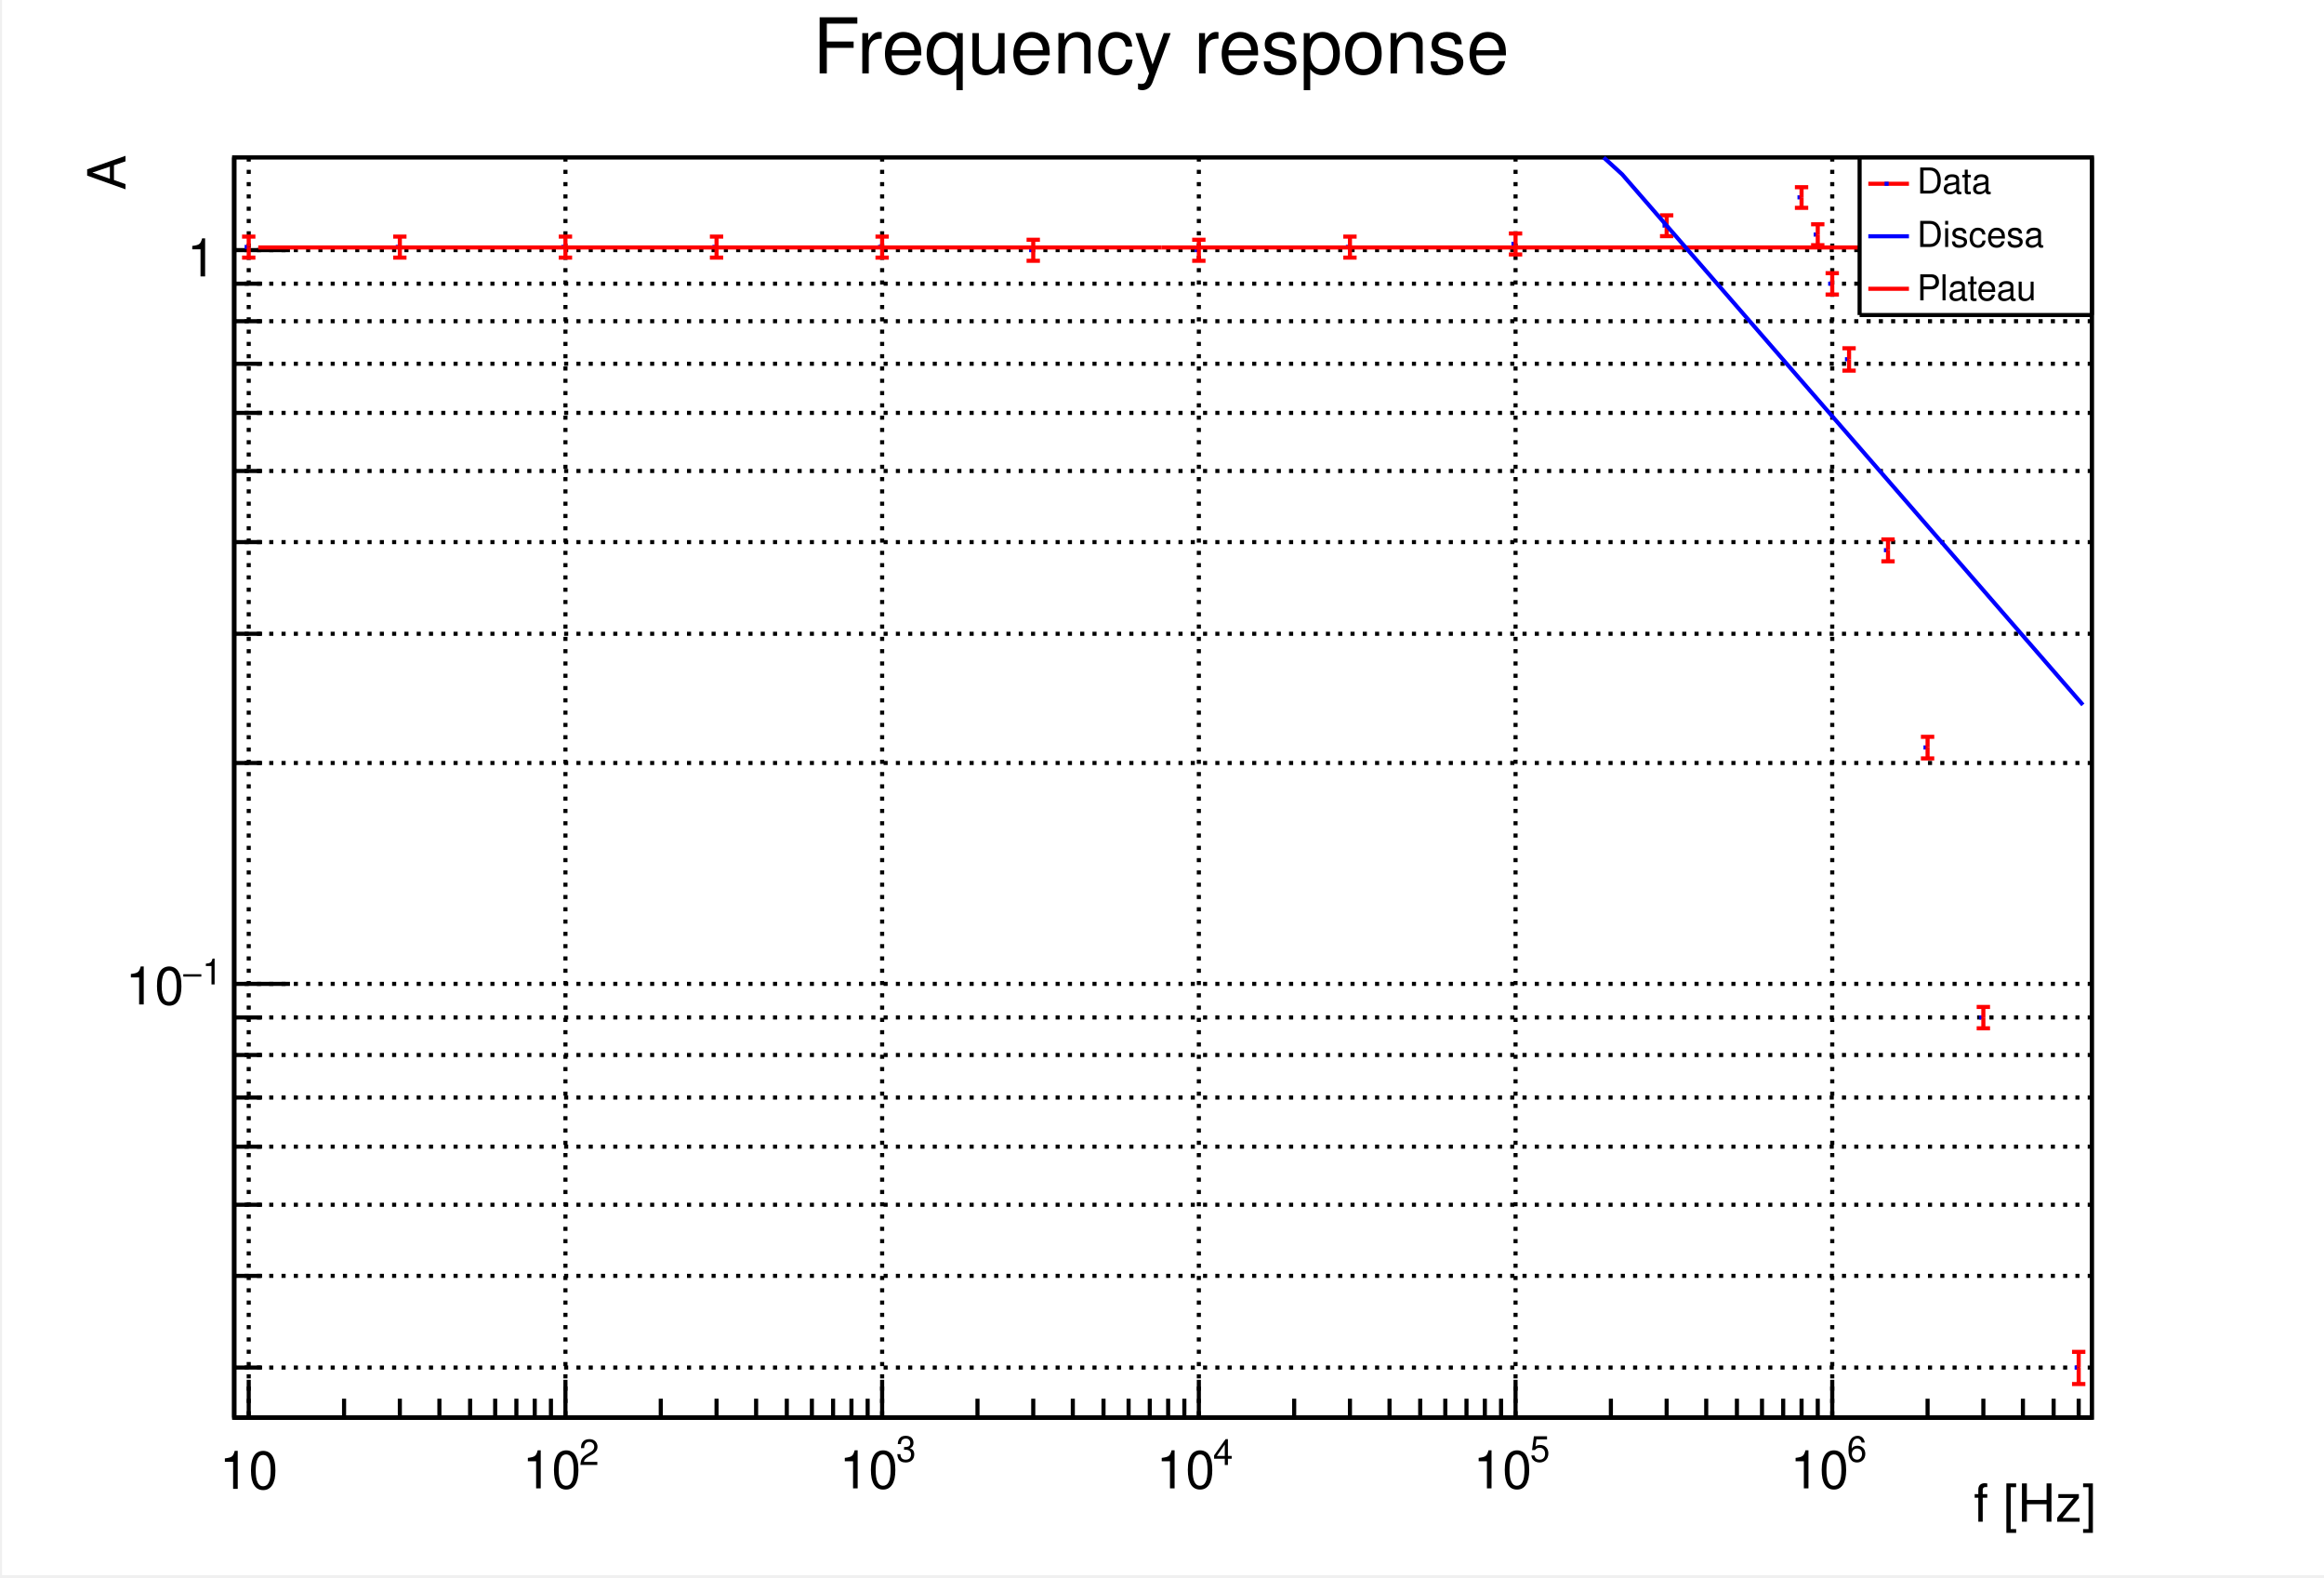
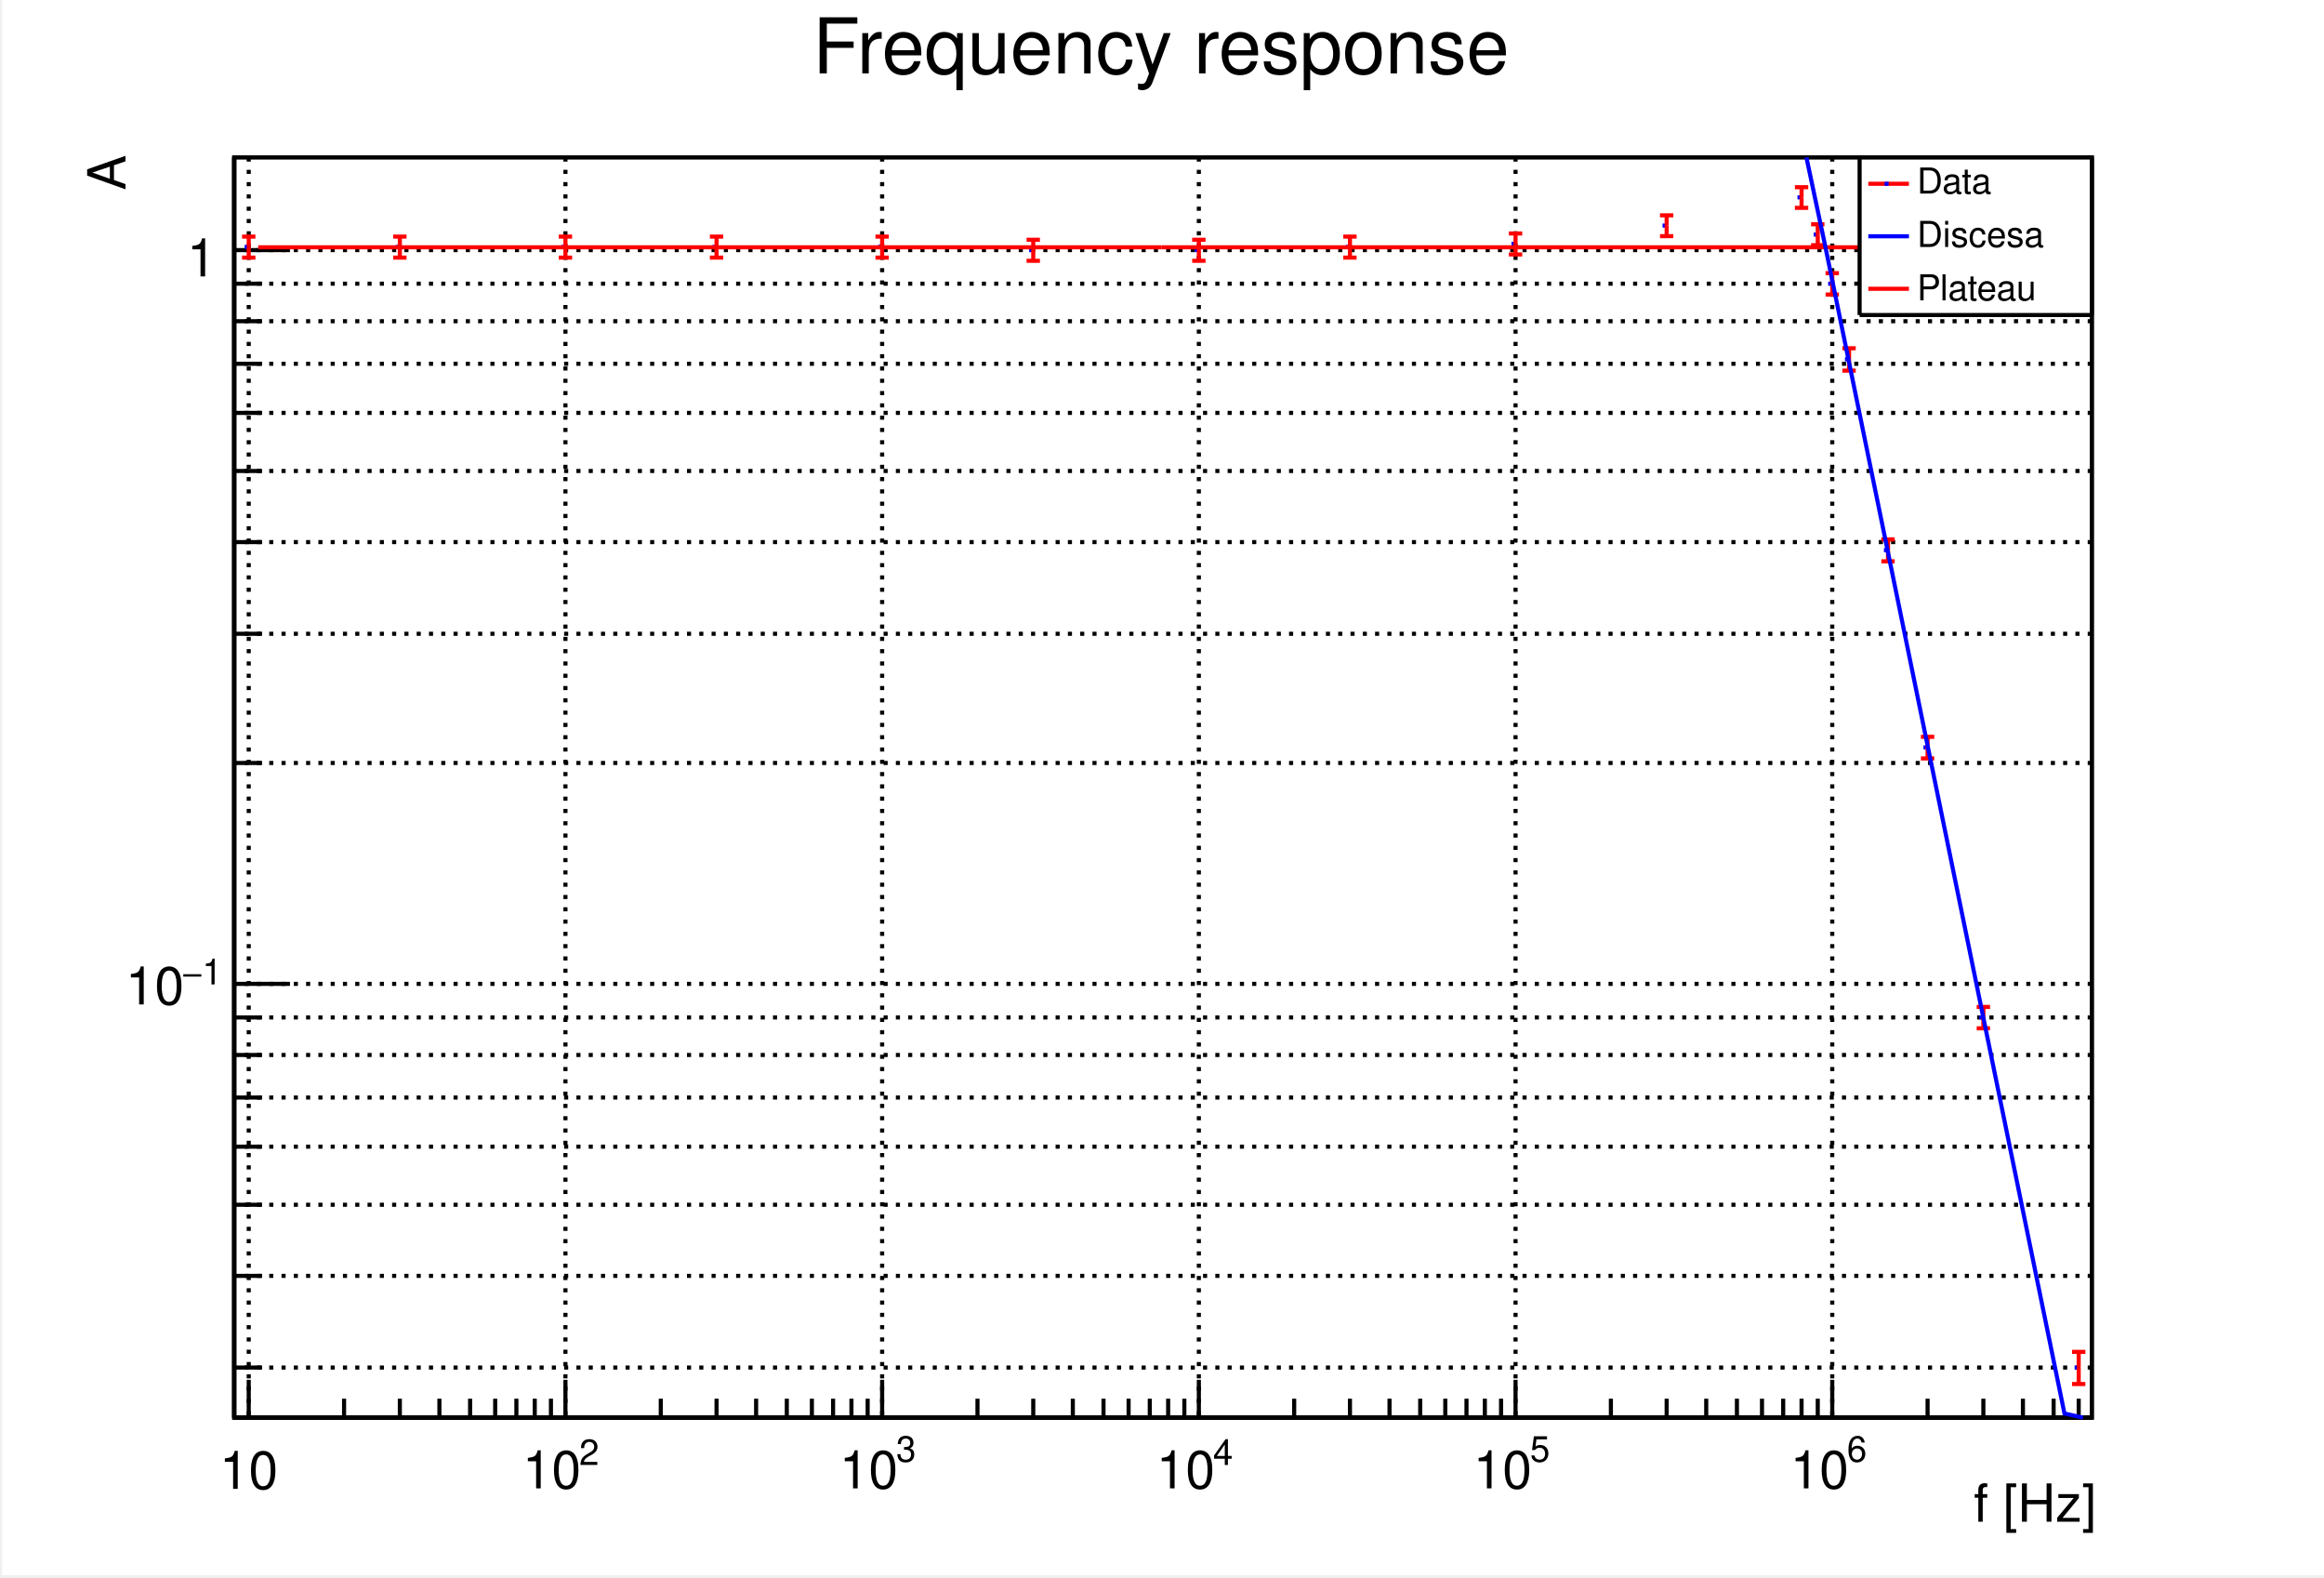
<svg xmlns="http://www.w3.org/2000/svg" width="567.429" height="384.969" viewBox="0 0 567.429 384.969">
  <defs>
</defs>
  <rect x="0.5" y="0" width="566.929" height="384.469" fill="white" />
  <rect x="57.193" y="38.447" width="453.543" height="307.575" fill="white" />
  <rect x="57.193" y="38.447" width="453.543" height="307.575" fill="none" stroke="black" />
  <rect x="57.193" y="38.447" width="453.543" height="307.575" fill="white" />
  <rect x="57.193" y="38.447" width="453.543" height="307.575" fill="none" stroke="black" />
  <path d="M57.193,346.022h 453.543" fill="none" stroke="black" />
  <path d="M60.731,38.447v 307.575" fill="none" stroke="black" stroke-dasharray=" 1, 2" />
  <path d="M138.058,38.447v 307.575" fill="none" stroke="black" stroke-dasharray=" 1, 2" />
  <path d="M215.384,38.447v 307.575" fill="none" stroke="black" stroke-dasharray=" 1, 2" />
  <path d="M292.711,38.447v 307.575" fill="none" stroke="black" stroke-dasharray=" 1, 2" />
  <path d="M370.037,38.447v 307.575" fill="none" stroke="black" stroke-dasharray=" 1, 2" />
  <path d="M447.364,38.447v 307.575" fill="none" stroke="black" stroke-dasharray=" 1, 2" />
  <path d="M57.193,346.022v -307.575" fill="none" stroke="black" />
  <path d="M510.736,333.801h -453.543" fill="none" stroke="black" stroke-dasharray=" 1, 2" />
  <path d="M510.736,311.424h -453.543" fill="none" stroke="black" stroke-dasharray=" 1, 2" />
  <path d="M510.736,294.067h -453.543" fill="none" stroke="black" stroke-dasharray=" 1, 2" />
  <path d="M510.736,279.885h -453.543" fill="none" stroke="black" stroke-dasharray=" 1, 2" />
  <path d="M510.736,267.895h -453.543" fill="none" stroke="black" stroke-dasharray=" 1, 2" />
  <path d="M510.736,257.508h -453.543" fill="none" stroke="black" stroke-dasharray=" 1, 2" />
  <path d="M510.736,248.347h -453.543" fill="none" stroke="black" stroke-dasharray=" 1, 2" />
  <path d="M510.736,240.151h -453.543" fill="none" stroke="black" stroke-dasharray=" 1, 2" />
  <path d="M510.736,186.235h -453.543" fill="none" stroke="black" stroke-dasharray=" 1, 2" />
  <path d="M510.736,154.697h -453.543" fill="none" stroke="black" stroke-dasharray=" 1, 2" />
  <path d="M510.736,132.32h -453.543" fill="none" stroke="black" stroke-dasharray=" 1, 2" />
  <path d="M510.736,114.963h -453.543" fill="none" stroke="black" stroke-dasharray=" 1, 2" />
  <path d="M510.736,100.781h -453.543" fill="none" stroke="black" stroke-dasharray=" 1, 2" />
  <path d="M510.736,88.79h -453.543" fill="none" stroke="black" stroke-dasharray=" 1, 2" />
  <path d="M510.736,78.404h -453.543" fill="none" stroke="black" stroke-dasharray=" 1, 2" />
  <path d="M510.736,69.242h -453.543" fill="none" stroke="black" stroke-dasharray=" 1, 2" />
  <path d="M510.736,61.047h -453.543" fill="none" stroke="black" stroke-dasharray=" 1, 2" />
  <path d="M57.193,346.022h 453.543" fill="none" stroke="black" />
  <text x="481.901" y="371.436" fill="black" font-size="12.845" font-family="Helvetica">
f [Hz]
</text>
  <path d="M60.731,336.795v 9.227" fill="none" stroke="black" />
  <text x="60.731" y="363.419" text-anchor="middle" fill="black" font-size="12.845" font-family="Helvetica">
10
</text>
  <path d="M84.009,341.409v 4.614" fill="none" stroke="black" />
  <path d="M97.625,341.409v 4.614" fill="none" stroke="black" />
  <path d="M107.286,341.409v 4.614" fill="none" stroke="black" />
  <path d="M114.78,341.409v 4.614" fill="none" stroke="black" />
  <path d="M120.903,341.409v 4.614" fill="none" stroke="black" />
  <path d="M126.08,341.409v 4.614" fill="none" stroke="black" />
  <path d="M130.564,341.409v 4.614" fill="none" stroke="black" />
  <path d="M134.519,341.409v 4.614" fill="none" stroke="black" />
  <path d="M138.058,336.795v 9.227" fill="none" stroke="black" />
  <text x="141.418" y="357.589" fill="black" font-size="8.73" font-family="Helvetica">
2
</text>
  <text x="127.57" y="363.291" fill="black" font-size="12.845" font-family="Helvetica">
10
</text>
  <path d="M161.335,341.409v 4.614" fill="none" stroke="black" />
  <path d="M174.952,341.409v 4.614" fill="none" stroke="black" />
  <path d="M184.613,341.409v 4.614" fill="none" stroke="black" />
  <path d="M192.107,341.409v 4.614" fill="none" stroke="black" />
  <path d="M198.229,341.409v 4.614" fill="none" stroke="black" />
  <path d="M203.406,341.409v 4.614" fill="none" stroke="black" />
  <path d="M207.89,341.409v 4.614" fill="none" stroke="black" />
  <path d="M211.846,341.409v 4.614" fill="none" stroke="black" />
  <path d="M215.384,336.795v 9.227" fill="none" stroke="black" />
  <text x="218.8" y="356.774" fill="black" font-size="8.73" font-family="Helvetica">
3
</text>
  <text x="204.953" y="363.291" fill="black" font-size="12.845" font-family="Helvetica">
10
</text>
  <path d="M238.662,341.409v 4.614" fill="none" stroke="black" />
  <path d="M252.278,341.409v 4.614" fill="none" stroke="black" />
  <path d="M261.939,341.409v 4.614" fill="none" stroke="black" />
  <path d="M269.433,341.409v 4.614" fill="none" stroke="black" />
  <path d="M275.556,341.409v 4.614" fill="none" stroke="black" />
  <path d="M280.733,341.409v 4.614" fill="none" stroke="black" />
  <path d="M285.217,341.409v 4.614" fill="none" stroke="black" />
  <path d="M289.172,341.409v 4.614" fill="none" stroke="black" />
  <path d="M292.711,336.795v 9.227" fill="none" stroke="black" />
  <text x="296.183" y="357.589" fill="black" font-size="8.73" font-family="Helvetica">
4
</text>
  <text x="282.335" y="363.291" fill="black" font-size="12.845" font-family="Helvetica">
10
</text>
  <path d="M315.988,341.409v 4.614" fill="none" stroke="black" />
  <path d="M329.605,341.409v 4.614" fill="none" stroke="black" />
  <path d="M339.266,341.409v 4.614" fill="none" stroke="black" />
  <path d="M346.76,341.409v 4.614" fill="none" stroke="black" />
  <path d="M352.882,341.409v 4.614" fill="none" stroke="black" />
  <path d="M358.059,341.409v 4.614" fill="none" stroke="black" />
  <path d="M362.543,341.409v 4.614" fill="none" stroke="black" />
  <path d="M366.499,341.409v 4.614" fill="none" stroke="black" />
  <path d="M370.037,336.795v 9.227" fill="none" stroke="black" />
  <text x="373.565" y="356.774" fill="black" font-size="8.73" font-family="Helvetica">
5
</text>
  <text x="359.718" y="363.291" fill="black" font-size="12.845" font-family="Helvetica">
10
</text>
  <path d="M393.315,341.409v 4.614" fill="none" stroke="black" />
  <path d="M406.931,341.409v 4.614" fill="none" stroke="black" />
  <path d="M416.592,341.409v 4.614" fill="none" stroke="black" />
  <path d="M424.086,341.409v 4.614" fill="none" stroke="black" />
  <path d="M430.209,341.409v 4.614" fill="none" stroke="black" />
  <path d="M435.386,341.409v 4.614" fill="none" stroke="black" />
  <path d="M439.87,341.409v 4.614" fill="none" stroke="black" />
  <path d="M443.825,341.409v 4.614" fill="none" stroke="black" />
  <path d="M447.364,336.795v 9.227" fill="none" stroke="black" />
  <text x="450.948" y="356.774" fill="black" font-size="8.73" font-family="Helvetica">
6
</text>
  <text x="437.101" y="363.291" fill="black" font-size="12.845" font-family="Helvetica">
10
</text>
  <path d="M470.641,341.409v 4.614" fill="none" stroke="black" />
  <path d="M484.258,341.409v 4.614" fill="none" stroke="black" />
  <path d="M493.919,341.409v 4.614" fill="none" stroke="black" />
  <path d="M501.413,341.409v 4.614" fill="none" stroke="black" />
  <path d="M507.535,341.409v 4.614" fill="none" stroke="black" />
  <path d="M57.193,346.022v -307.575" fill="none" stroke="black" />
  <g transform="rotate(-90,30.6385,46.4295)">
    <text x="30.639" y="46.429" fill="black" font-size="12.845" font-family="Helvetica">
A
</text>
  </g>
  <path d="M63.996,333.801h -6.803" fill="none" stroke="black" />
  <path d="M63.996,311.424h -6.803" fill="none" stroke="black" />
  <path d="M63.996,294.067h -6.803" fill="none" stroke="black" />
  <path d="M63.996,279.885h -6.803" fill="none" stroke="black" />
  <path d="M63.996,267.895h -6.803" fill="none" stroke="black" />
  <path d="M63.996,257.508h -6.803" fill="none" stroke="black" />
  <path d="M63.996,248.347h -6.803" fill="none" stroke="black" />
  <path d="M70.799,240.151h -13.606" fill="none" stroke="black" />
  <text x="49.373" y="240.293" fill="black" font-size="8.73" font-family="Helvetica">
1
</text>
  <text x="44.486" y="240.293" fill="black" font-size="8.73" font-family="Times">
−
</text>
  <text x="30.639" y="245.181" fill="black" font-size="12.845" font-family="Helvetica">
10
</text>
  <path d="M63.996,186.235h -6.803" fill="none" stroke="black" />
  <path d="M63.996,154.697h -6.803" fill="none" stroke="black" />
  <path d="M63.996,132.32h -6.803" fill="none" stroke="black" />
  <path d="M63.996,114.963h -6.803" fill="none" stroke="black" />
  <path d="M63.996,100.781h -6.803" fill="none" stroke="black" />
  <path d="M63.996,88.79h -6.803" fill="none" stroke="black" />
  <path d="M63.996,78.404h -6.803" fill="none" stroke="black" />
  <path d="M63.996,69.242h -6.803" fill="none" stroke="black" />
  <path d="M70.799,61.047h -13.606" fill="none" stroke="black" />
  <text x="52.771" y="67.47" text-anchor="end" fill="black" font-size="12.845" font-family="Helvetica">
1
</text>
  <g stroke="#0000ff" stroke-width="1" fill="none">
    <line x1="59.731" y1="60.273" x2="60.731" y2="60.273" />
    <line x1="96.625" y1="60.273" x2="97.625" y2="60.273" />
    <line x1="137.058" y1="60.273" x2="138.058" y2="60.273" />
    <line x1="173.952" y1="60.273" x2="174.952" y2="60.273" />
    <line x1="214.384" y1="60.273" x2="215.384" y2="60.273" />
    <line x1="251.278" y1="61.047" x2="252.278" y2="61.047" />
    <line x1="291.711" y1="61.047" x2="292.711" y2="61.047" />
    <line x1="328.605" y1="60.273" x2="329.605" y2="60.273" />
    <line x1="369.037" y1="59.507" x2="370.037" y2="59.507" />
    <line x1="405.931" y1="55.061" x2="406.931" y2="55.061" />
    <line x1="438.87" y1="48.172" x2="439.87" y2="48.172" />
    <line x1="442.825" y1="57.252" x2="443.825" y2="57.252" />
    <line x1="446.364" y1="69.242" x2="447.364" y2="69.242" />
    <line x1="450.468" y1="87.687" x2="451.468" y2="87.687" />
    <line x1="459.98" y1="134.289" x2="460.98" y2="134.289" />
    <line x1="469.641" y1="182.44" x2="470.641" y2="182.44" />
    <line x1="483.258" y1="248.347" x2="484.258" y2="248.347" />
    <line x1="506.535" y1="333.801" x2="507.535" y2="333.801" />
  </g>
  <path d="M60.731,60.273v -2.521" fill="none" stroke="#ff0000" />
  <path d="M59.102,57.752h 3.258" fill="none" stroke="#ff0000" />
  <path d="M60.731,60.273v 2.606" fill="none" stroke="#ff0000" />
  <path d="M59.102,62.878h 3.258" fill="none" stroke="#ff0000" />
  <path d="M97.625,60.273v -2.521" fill="none" stroke="#ff0000" />
  <path d="M95.996,57.752h 3.258" fill="none" stroke="#ff0000" />
  <path d="M97.625,60.273v 2.606" fill="none" stroke="#ff0000" />
  <path d="M95.996,62.878h 3.258" fill="none" stroke="#ff0000" />
  <path d="M138.058,60.273v -2.521" fill="none" stroke="#ff0000" />
  <path d="M136.429,57.752h 3.258" fill="none" stroke="#ff0000" />
  <path d="M138.058,60.273v 2.606" fill="none" stroke="#ff0000" />
  <path d="M136.429,62.878h 3.258" fill="none" stroke="#ff0000" />
  <path d="M174.952,60.273v -2.521" fill="none" stroke="#ff0000" />
  <path d="M173.323,57.752h 3.258" fill="none" stroke="#ff0000" />
  <path d="M174.952,60.273v 2.606" fill="none" stroke="#ff0000" />
  <path d="M173.323,62.878h 3.258" fill="none" stroke="#ff0000" />
  <path d="M215.384,60.273v -2.521" fill="none" stroke="#ff0000" />
  <path d="M213.755,57.752h 3.258" fill="none" stroke="#ff0000" />
  <path d="M215.384,60.273v 2.606" fill="none" stroke="#ff0000" />
  <path d="M213.755,62.878h 3.258" fill="none" stroke="#ff0000" />
  <path d="M252.278,61.047v -2.524" fill="none" stroke="#ff0000" />
  <path d="M250.649,58.523h 3.258" fill="none" stroke="#ff0000" />
  <path d="M252.278,61.047v 2.609" fill="none" stroke="#ff0000" />
  <path d="M250.649,63.656h 3.258" fill="none" stroke="#ff0000" />
  <path d="M292.711,61.047v -2.524" fill="none" stroke="#ff0000" />
  <path d="M291.082,58.523h 3.258" fill="none" stroke="#ff0000" />
  <path d="M292.711,61.047v 2.609" fill="none" stroke="#ff0000" />
  <path d="M291.082,63.656h 3.258" fill="none" stroke="#ff0000" />
  <path d="M329.605,60.273v -2.521" fill="none" stroke="#ff0000" />
  <path d="M327.976,57.752h 3.258" fill="none" stroke="#ff0000" />
  <path d="M329.605,60.273v 2.606" fill="none" stroke="#ff0000" />
  <path d="M327.976,62.878h 3.258" fill="none" stroke="#ff0000" />
  <path d="M370.037,59.507v -2.518" fill="none" stroke="#ff0000" />
  <path d="M368.408,56.989h 3.258" fill="none" stroke="#ff0000" />
  <path d="M370.037,59.507v 2.602" fill="none" stroke="#ff0000" />
  <path d="M368.408,62.109h 3.258" fill="none" stroke="#ff0000" />
  <path d="M406.931,55.061v -2.501" fill="none" stroke="#ff0000" />
  <path d="M405.302,52.56h 3.258" fill="none" stroke="#ff0000" />
  <path d="M406.931,55.061v 2.584" fill="none" stroke="#ff0000" />
  <path d="M405.302,57.644h 3.258" fill="none" stroke="#ff0000" />
  <path d="M439.87,48.172v -2.478" fill="none" stroke="#ff0000" />
  <path d="M438.241,45.695h 3.258" fill="none" stroke="#ff0000" />
  <path d="M439.87,48.172v 2.559" fill="none" stroke="#ff0000" />
  <path d="M438.241,50.731h 3.258" fill="none" stroke="#ff0000" />
  <path d="M443.825,57.252v -2.509" fill="none" stroke="#ff0000" />
  <path d="M442.196,54.743h 3.258" fill="none" stroke="#ff0000" />
  <path d="M443.825,57.252v 2.593" fill="none" stroke="#ff0000" />
  <path d="M442.196,59.844h 3.258" fill="none" stroke="#ff0000" />
  <path d="M447.364,69.242v -2.563" fill="none" stroke="#ff0000" />
  <path d="M445.735,66.68h 3.258" fill="none" stroke="#ff0000" />
  <path d="M447.364,69.242v 2.65" fill="none" stroke="#ff0000" />
  <path d="M445.735,71.892h 3.258" fill="none" stroke="#ff0000" />
  <path d="M451.468,87.687v -2.681" fill="none" stroke="#ff0000" />
  <path d="M449.839,85.006h 3.258" fill="none" stroke="#ff0000" />
  <path d="M451.468,87.687v 2.777" fill="none" stroke="#ff0000" />
  <path d="M449.839,90.464h 3.258" fill="none" stroke="#ff0000" />
  <path d="M460.98,134.289v -2.628" fill="none" stroke="#ff0000" />
  <path d="M459.351,131.661h 3.258" fill="none" stroke="#ff0000" />
  <path d="M460.98,134.289v 2.72" fill="none" stroke="#ff0000" />
  <path d="M459.351,137.009h 3.258" fill="none" stroke="#ff0000" />
  <path d="M470.641,182.44v -2.592" fill="none" stroke="#ff0000" />
  <path d="M469.012,179.848h 3.258" fill="none" stroke="#ff0000" />
  <path d="M470.641,182.44v 2.681" fill="none" stroke="#ff0000" />
  <path d="M469.012,185.122h 3.258" fill="none" stroke="#ff0000" />
  <path d="M484.258,248.347v -2.563" fill="none" stroke="#ff0000" />
  <path d="M482.629,245.784h 3.258" fill="none" stroke="#ff0000" />
  <path d="M484.258,248.347v 2.65" fill="none" stroke="#ff0000" />
  <path d="M482.629,250.997h 3.258" fill="none" stroke="#ff0000" />
  <path d="M507.535,333.801v -3.828" fill="none" stroke="#ff0000" />
  <path d="M505.906,329.974h 3.258" fill="none" stroke="#ff0000" />
  <path d="M507.535,333.801v 4.026" fill="none" stroke="#ff0000" />
  <path d="M505.906,337.827h 3.258" fill="none" stroke="#ff0000" />
-   <path d="M63.056,60.402h 220.502" fill="none" stroke="#ff0000" />
-   <path d="M283.559,60.402h 220.502" fill="none" stroke="#ff0000" />
-   <path d="M504.061,60.402h 4.5" fill="none" stroke="#ff0000" />
-   <path d="M391.56,38.447l 4.5, 4.101l 4.5, 5.18l 4.5, 5.18l 4.5, 5.18l 4.5, 5.18l 4.5, 5.18l 4.5, 5.18l 4.5, 5.18l 4.5, 5.18l 4.5, 5.18l 4.5, 5.18l 4.5, 5.18l 4.5,  5.18l 4.5, 5.18l 4.5, 5.18l 4.5, 5.18l 4.5, 5.18l 4.5, 5.18l 4.5, 5.18l 4.5, 5.18l 4.5, 5.18l 4.5, 5.18l 4.5, 5.18l 4.5, 5.18l 4.5, 5.18l 4.5, 5.18" fill="none" stroke="#0000ff" />
+   <path d="M63.056,60.359h 220.502" fill="none" stroke="#ff0000" />
+   <path d="M283.559,60.359h 220.502" fill="none" stroke="#ff0000" />
+   <path d="M504.061,60.359h 4.5" fill="none" stroke="#ff0000" />
+   <path d="M441.061,38.447l 4.5, 21.195l 4.5, 21.952l 4.5, 21.952l 4.5, 21.952l 4.5, 21.952l 4.5, 21.952l 4.5, 21.952l 4.5, 21.952l 4.5, 21.952l 4.5, 21.952l 4.5, 21.952l 4.5, 21.952l  4.5, 21.952l 4.5, 21.952l 4.5, 1.006" fill="none" stroke="#0000ff" />
  <rect x="454.043" y="38.447" width="56.693" height="38.447" fill="white" />
  <path d="M454.043,76.894h 56.693" fill="none" stroke="black" />
  <path d="M510.736,76.894v -38.447" fill="none" stroke="black" />
  <path d="M510.736,38.447h -56.693" fill="none" stroke="black" />
  <path d="M454.043,38.447v 38.447" fill="none" stroke="black" />
  <text x="468.054" y="47.244" fill="black" font-size="8.72" font-family="Helvetica">
Data
</text>
  <path d="M456.169,44.855h 9.921" fill="none" stroke="#ff0000" />
  <g stroke="#0000ff" stroke-width="1" fill="none">
    <line x1="460.13" y1="44.855" x2="461.13" y2="44.855" />
  </g>
  <text x="468.054" y="60.277" fill="black" font-size="8.72" font-family="Helvetica">
Discesa
</text>
  <path d="M456.169,57.67h 9.921" fill="none" stroke="#0000ff" />
  <text x="468.054" y="73.31" fill="black" font-size="8.72" font-family="Helvetica">
Plateau
</text>
  <path d="M456.169,70.486h 9.921" fill="none" stroke="#ff0000" />
  <text x="198.436" y="17.92" fill="black" font-size="18.794" font-family="Helvetica">
Frequency response
</text>
</svg>
